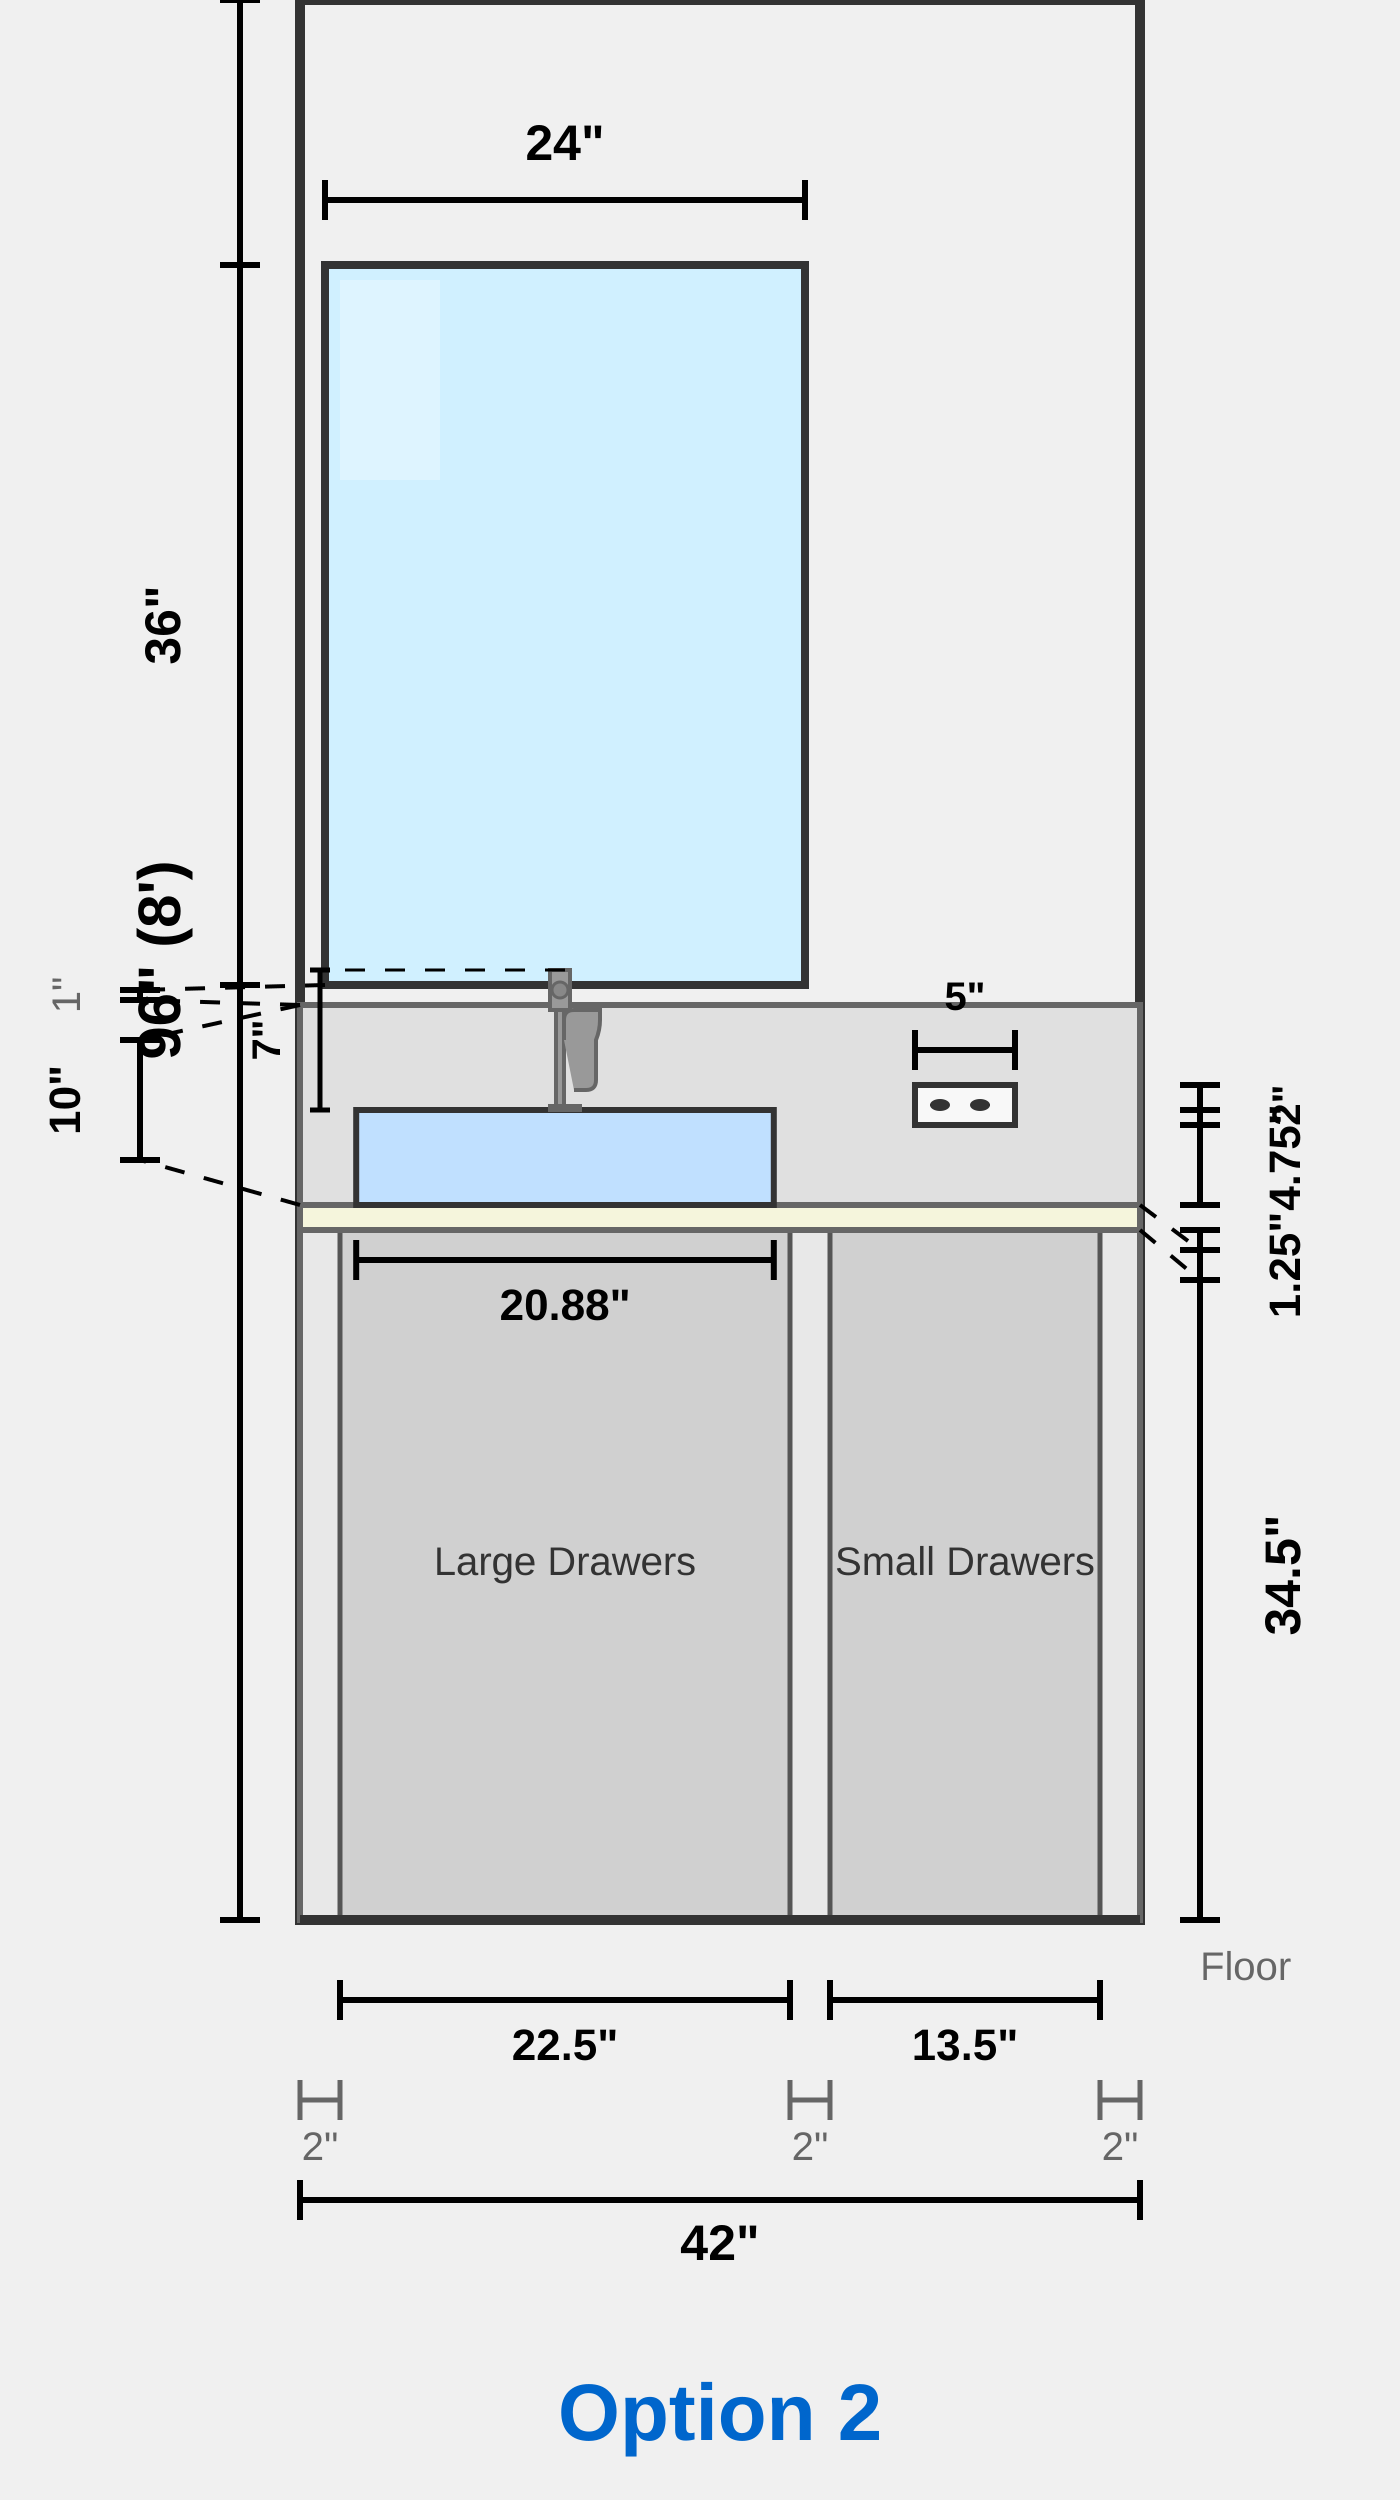
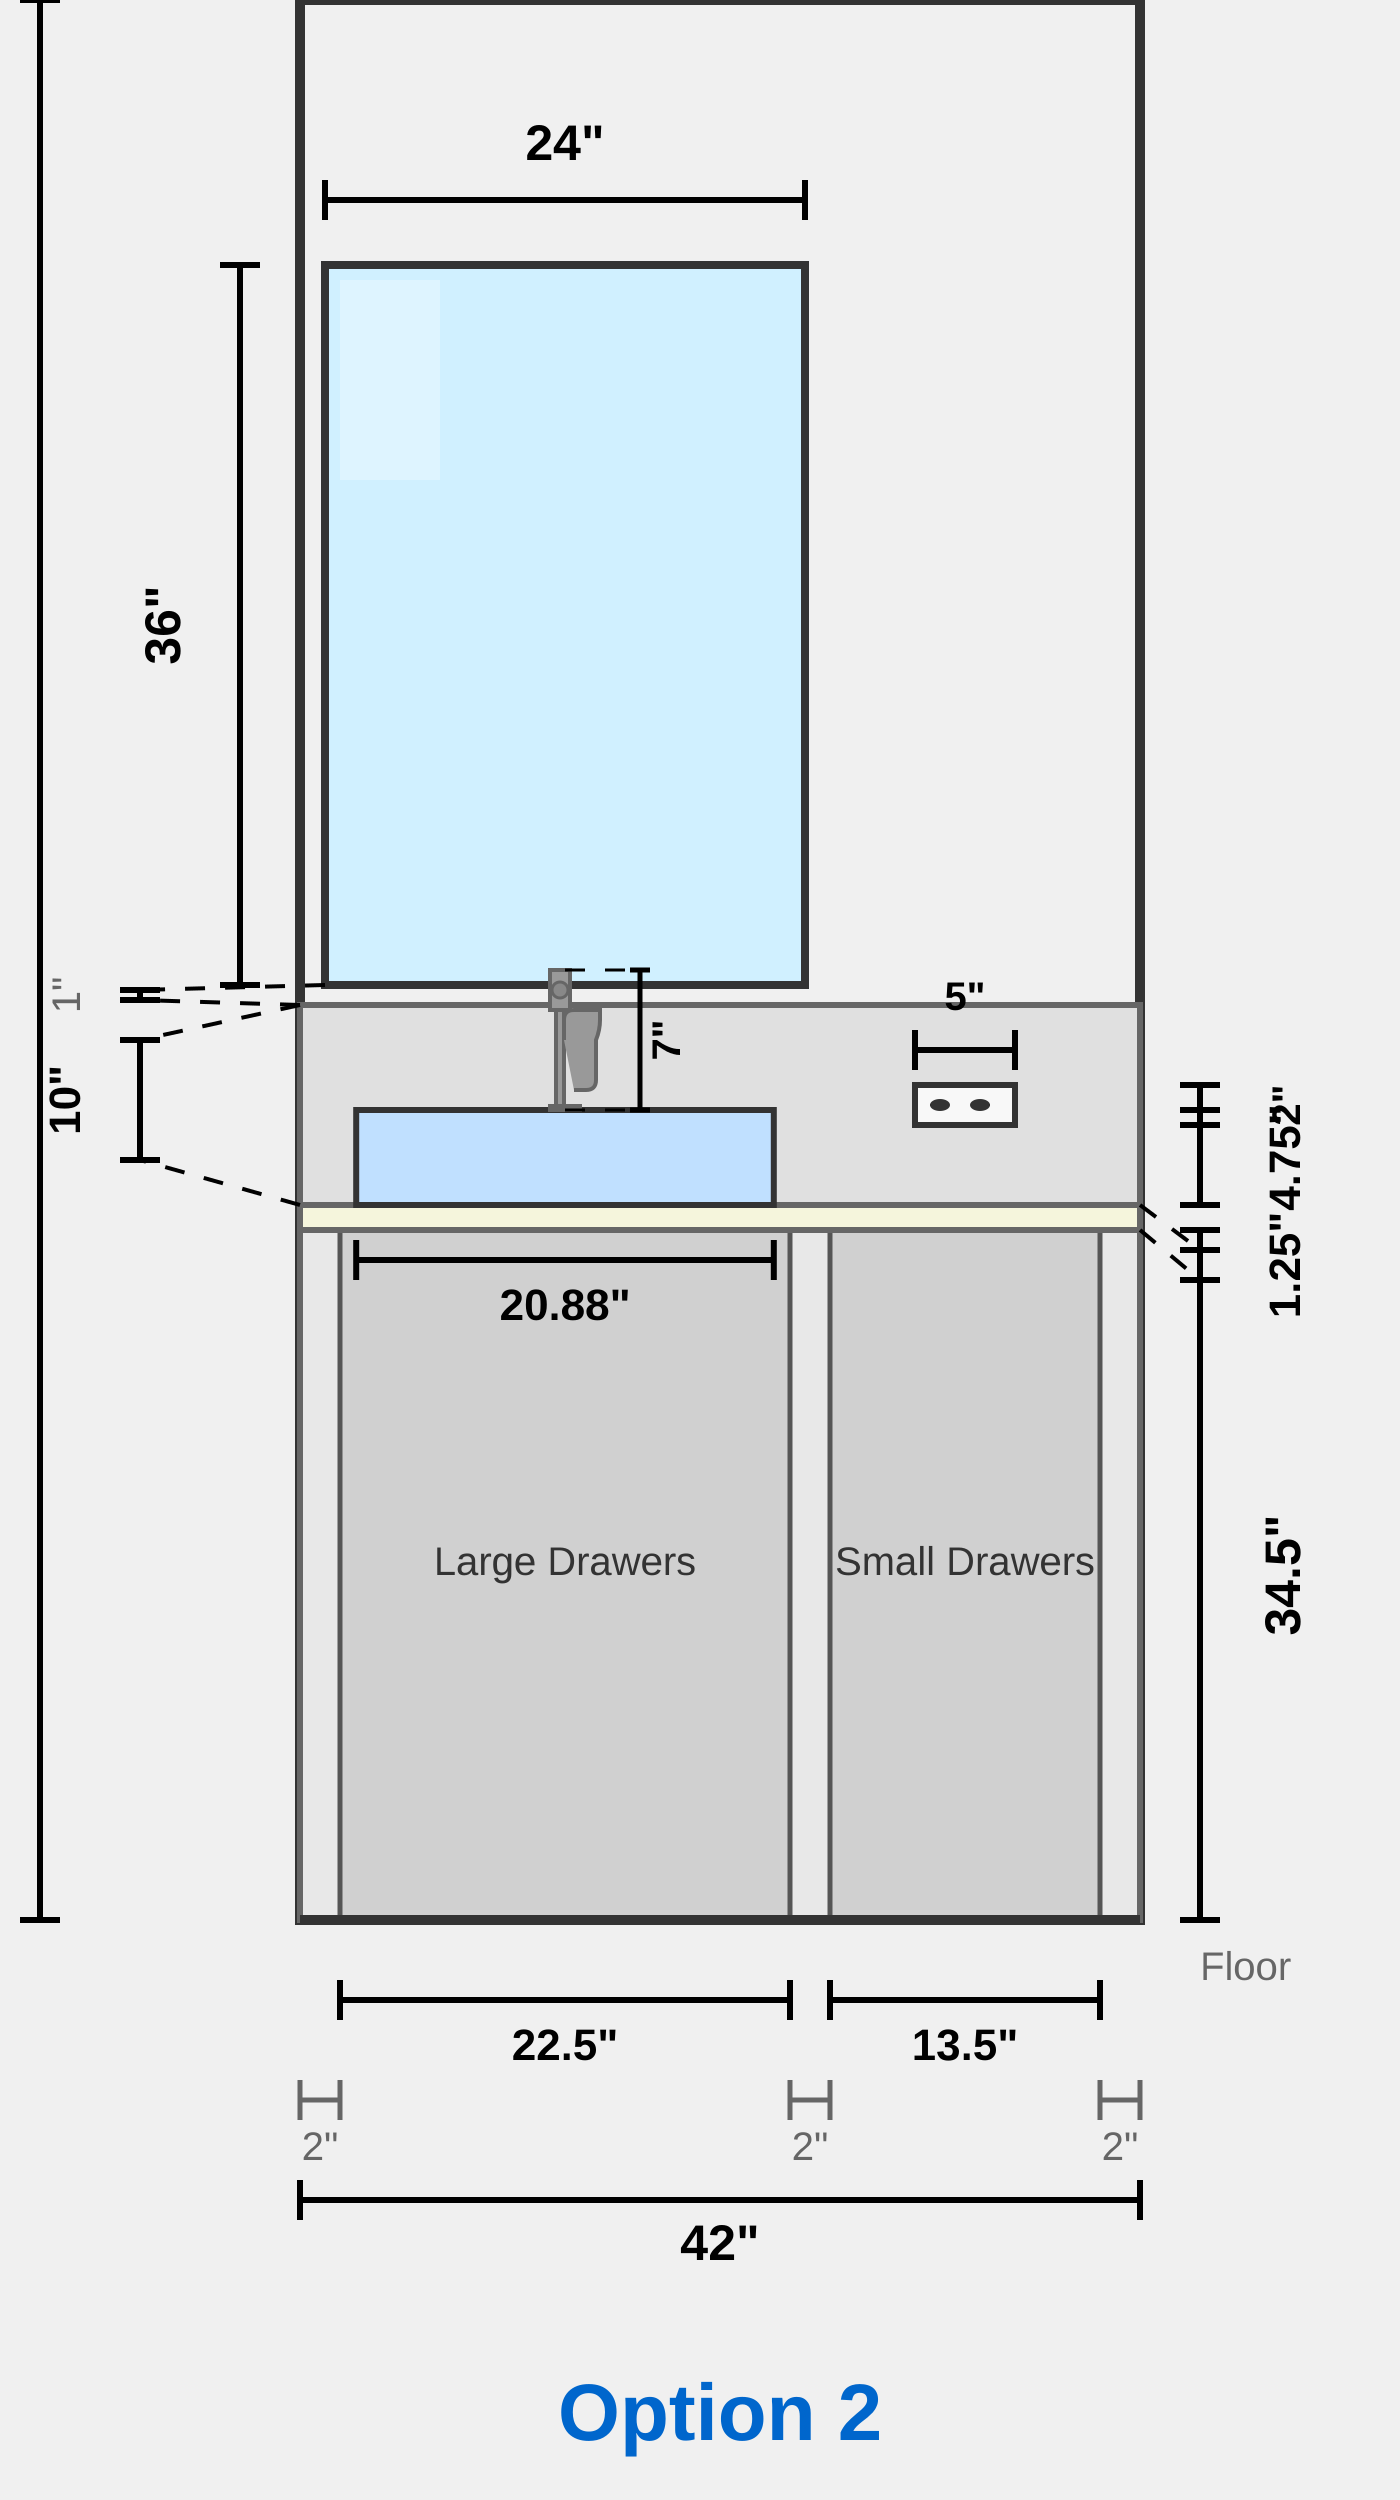
<svg xmlns="http://www.w3.org/2000/svg" viewBox="-15 0 70 125" style="border: 1px solid #ccc; background: white;">
  <rect x="0" y="0" width="42" height="96" fill="none" stroke="#333" stroke-width="0.5" />
  <rect x="0" y="61.5" width="42" height="34.5" fill="#e8e8e8" stroke="#666" stroke-width="0.3" />
  <rect x="2" y="61.5" width="22.5" height="34.5" fill="#d0d0d0" stroke="#555" stroke-width="0.25" />
  <rect x="26.5" y="61.5" width="13.5" height="34.5" fill="#d0d0d0" stroke="#555" stroke-width="0.25" />
  <rect x="1.25" y="13.25" width="24" height="36" fill="#d0f0ff" stroke="#333" stroke-width="0.4" />
  <rect x="2" y="14" width="5" height="10" fill="#ffffff" opacity="0.3" stroke="none" />
  <rect x="0" y="50.25" width="42" height="10" fill="#e0e0e0" stroke="#666" stroke-width="0.3" />
  <rect x="30.75" y="54.25" width="5" height="2" fill="#f8f8f8" stroke="#333" stroke-width="0.3" />
  <ellipse cx="32" cy="55.25" rx="0.5" ry="0.3" fill="#333" />
  <ellipse cx="34" cy="55.25" rx="0.5" ry="0.3" fill="#333" />
  <line x1="32" y1="55.25" x2="31.5" y2="55.25" stroke="#333" stroke-width="0.1" />
  <line x1="34" y1="55.25" x2="34.5" y2="55.25" stroke="#333" stroke-width="0.1" />
  <rect x="0" y="60.25" width="42" height="1.25" fill="#f5f5dc" stroke="#666" stroke-width="0.3" />
  <rect x="2.81" y="55.5" width="20.88" height="4.75" fill="#c0e0ff" stroke="#333" stroke-width="0.3" />
  <rect x="12.5" y="55.3" width="1.5" height="0.2" fill="#999" stroke="#666" stroke-width="0.2" />
  <rect x="12.8" y="50.5" width="0.4" height="4.8" fill="#999" stroke="#666" stroke-width="0.2" />
  <rect x="12.5" y="48.5" width="1" height="2" fill="#999" stroke="#666" stroke-width="0.2" />
  <path d="M 13.2 52 L 13.2 51 Q 13.2 50.5 13.7 50.5 L 15 50.5 L 15 51 Q 15 51.5 14.8 52 L 14.8 54 Q 14.8 54.5 14.3 54.5 L 13.7 54.5" fill="#999" stroke="#666" stroke-width="0.2" />
  <circle cx="13" cy="49.5" r="0.4" fill="#888" stroke="#666" stroke-width="0.15" />
  <text x="13.25" y="78.75" font-family="Arial, sans-serif" font-size="2" text-anchor="middle" fill="#333">Large Drawers</text>
  <text x="33.25" y="78.75" font-family="Arial, sans-serif" font-size="2" text-anchor="middle" fill="#333">Small Drawers</text>
-   <line x1="-3" y1="0" x2="-3" y2="96" stroke="#000" stroke-width="0.3" />
-   <line x1="-2" y1="0" x2="-4" y2="0" stroke="#000" stroke-width="0.3" />
-   <line x1="-2" y1="96" x2="-4" y2="96" stroke="#000" stroke-width="0.3" />
-   <text x="-6" y="48" font-family="Arial, sans-serif" font-size="3" text-anchor="middle" fill="#000" font-weight="bold" transform="rotate(-90 -6 48)">96" (8')</text>
+   <line x1="-13" y1="0" x2="-13" y2="96" stroke="#000" stroke-width="0.3" />
+   <line x1="-12" y1="0" x2="-14" y2="0" stroke="#000" stroke-width="0.3" />
+   <line x1="-12" y1="96" x2="-14" y2="96" stroke="#000" stroke-width="0.3" />
+   <text x="-16" y="48" font-family="Arial, sans-serif" font-size="3" text-anchor="middle" fill="#000" font-weight="bold" transform="rotate(-90 -16 48)">96" (8')</text>
  <line x1="-8" y1="52" x2="-8" y2="58" stroke="#000" stroke-width="0.3" />
  <line x1="-9" y1="52" x2="-7" y2="52" stroke="#000" stroke-width="0.3" />
  <line x1="-9" y1="58" x2="-7" y2="58" stroke="#000" stroke-width="0.3" />
  <line x1="0" y1="50.25" x2="-8" y2="52" stroke="#000" stroke-width="0.2" stroke-dasharray="1,1" />
  <line x1="0" y1="60.25" x2="-8" y2="58" stroke="#000" stroke-width="0.2" stroke-dasharray="1,1" />
  <text x="-11" y="55" font-family="Arial, sans-serif" font-size="2.2" text-anchor="middle" fill="#000" font-weight="bold" transform="rotate(-90 -11 55)">10"</text>
-   <line x1="1" y1="48.5" x2="1" y2="55.5" stroke="#000" stroke-width="0.25" />
-   <line x1="0.5" y1="48.5" x2="1.5" y2="48.5" stroke="#000" stroke-width="0.25" />
-   <line x1="0.5" y1="55.5" x2="1.5" y2="55.5" stroke="#000" stroke-width="0.25" />
-   <line x1="13.25" y1="48.5" x2="1" y2="48.5" stroke="#000" stroke-width="0.15" stroke-dasharray="1,1" />
-   <text x="-1" y="52" font-family="Arial, sans-serif" font-size="2" text-anchor="middle" fill="#000" font-weight="bold" transform="rotate(-90 -1 52)">7"</text>
+   <line x1="17" y1="48.5" x2="17" y2="55.5" stroke="#000" stroke-width="0.25" />
+   <line x1="16.5" y1="48.5" x2="17.5" y2="48.5" stroke="#000" stroke-width="0.25" />
+   <line x1="16.5" y1="55.5" x2="17.5" y2="55.5" stroke="#000" stroke-width="0.25" />
+   <line x1="13.25" y1="48.5" x2="17" y2="48.5" stroke="#000" stroke-width="0.15" stroke-dasharray="1,1" />
+   <line x1="13.25" y1="55.5" x2="17" y2="55.5" stroke="#000" stroke-width="0.15" stroke-dasharray="1,1" />
+   <text x="19" y="52" font-family="Arial, sans-serif" font-size="2" text-anchor="middle" fill="#000" font-weight="bold" transform="rotate(-90 19 52)">7"</text>
  <line x1="-3" y1="13.25" x2="-3" y2="49.25" stroke="#000" stroke-width="0.3" />
  <line x1="-2" y1="13.25" x2="-4" y2="13.25" stroke="#000" stroke-width="0.3" />
  <line x1="-2" y1="49.25" x2="-4" y2="49.25" stroke="#000" stroke-width="0.3" />
  <text x="-6" y="31.25" font-family="Arial, sans-serif" font-size="2.5" text-anchor="middle" fill="#000" font-weight="bold" transform="rotate(-90 -6 31.25)">36"</text>
  <line x1="1.25" y1="10" x2="25.25" y2="10" stroke="#000" stroke-width="0.3" />
  <line x1="1.25" y1="9" x2="1.25" y2="11" stroke="#000" stroke-width="0.3" />
  <line x1="25.25" y1="9" x2="25.25" y2="11" stroke="#000" stroke-width="0.3" />
  <text x="13.25" y="8" font-family="Arial, sans-serif" font-size="2.5" text-anchor="middle" fill="#000" font-weight="bold">24"</text>
  <line x1="-8" y1="49.5" x2="-8" y2="50" stroke="#000" stroke-width="0.3" />
  <line x1="-9" y1="49.5" x2="-7" y2="49.5" stroke="#000" stroke-width="0.3" />
  <line x1="-9" y1="50" x2="-7" y2="50" stroke="#000" stroke-width="0.3" />
  <line x1="1.25" y1="49.25" x2="-8" y2="49.5" stroke="#000" stroke-width="0.2" stroke-dasharray="1,1" />
  <line x1="0" y1="50.25" x2="-8" y2="50" stroke="#000" stroke-width="0.2" stroke-dasharray="1,1" />
  <text x="-11" y="49.75" font-family="Arial, sans-serif" font-size="2" text-anchor="middle" fill="#666" transform="rotate(-90 -11 49.75)">1"</text>
  <line x1="30.75" y1="52.5" x2="35.75" y2="52.5" stroke="#000" stroke-width="0.3" />
  <line x1="30.75" y1="51.5" x2="30.75" y2="53.5" stroke="#000" stroke-width="0.3" />
  <line x1="35.75" y1="51.5" x2="35.75" y2="53.5" stroke="#000" stroke-width="0.3" />
  <text x="33.25" y="50.5" font-family="Arial, sans-serif" font-size="2" text-anchor="middle" fill="#000" font-weight="bold">5"</text>
  <line x1="45" y1="54.25" x2="45" y2="56.25" stroke="#000" stroke-width="0.3" />
  <line x1="44" y1="54.25" x2="46" y2="54.25" stroke="#000" stroke-width="0.3" />
  <line x1="44" y1="56.25" x2="46" y2="56.25" stroke="#000" stroke-width="0.3" />
  <text x="50" y="55.25" font-family="Arial, sans-serif" font-size="2" text-anchor="middle" fill="#000" font-weight="bold" transform="rotate(-90 50 55.25)">2"</text>
  <line x1="45" y1="61.5" x2="45" y2="96" stroke="#000" stroke-width="0.3" />
  <line x1="44" y1="61.5" x2="46" y2="61.5" stroke="#000" stroke-width="0.3" />
  <line x1="44" y1="96" x2="46" y2="96" stroke="#000" stroke-width="0.3" />
  <text x="50" y="78.75" font-family="Arial, sans-serif" font-size="2.5" text-anchor="middle" fill="#000" font-weight="bold" transform="rotate(-90 50 78.75)">34.5"</text>
  <line x1="45" y1="55.5" x2="45" y2="60.25" stroke="#000" stroke-width="0.3" />
  <line x1="44" y1="55.5" x2="46" y2="55.5" stroke="#000" stroke-width="0.3" />
  <line x1="44" y1="60.25" x2="46" y2="60.25" stroke="#000" stroke-width="0.3" />
  <text x="50" y="57.875" font-family="Arial, sans-serif" font-size="2.2" text-anchor="middle" fill="#000" font-weight="bold" transform="rotate(-90 50 57.875)">4.75"</text>
  <line x1="45" y1="62.5" x2="45" y2="64" stroke="#000" stroke-width="0.3" />
  <line x1="44" y1="62.5" x2="46" y2="62.5" stroke="#000" stroke-width="0.3" />
  <line x1="44" y1="64" x2="46" y2="64" stroke="#000" stroke-width="0.3" />
  <line x1="42" y1="60.25" x2="45" y2="62.5" stroke="#000" stroke-width="0.2" stroke-dasharray="1,1" />
  <line x1="42" y1="61.5" x2="45" y2="64" stroke="#000" stroke-width="0.2" stroke-dasharray="1,1" />
  <text x="50" y="63.25" font-family="Arial, sans-serif" font-size="2.2" text-anchor="middle" fill="#000" font-weight="bold" transform="rotate(-90 50 63.25)">1.25"</text>
  <line x1="0" y1="96" x2="42" y2="96" stroke="#333" stroke-width="0.5" />
  <text x="45" y="99" font-family="Arial, sans-serif" font-size="2" text-anchor="start" fill="#666">Floor</text>
  <line x1="2" y1="100" x2="24.5" y2="100" stroke="#000" stroke-width="0.3" />
  <line x1="2" y1="99" x2="2" y2="101" stroke="#000" stroke-width="0.3" />
  <line x1="24.5" y1="99" x2="24.5" y2="101" stroke="#000" stroke-width="0.3" />
  <text x="13.25" y="103" font-family="Arial, sans-serif" font-size="2.2" text-anchor="middle" fill="#000" font-weight="bold">22.5"</text>
  <line x1="26.5" y1="100" x2="40" y2="100" stroke="#000" stroke-width="0.3" />
  <line x1="26.5" y1="99" x2="26.5" y2="101" stroke="#000" stroke-width="0.3" />
  <line x1="40" y1="99" x2="40" y2="101" stroke="#000" stroke-width="0.3" />
  <text x="33.25" y="103" font-family="Arial, sans-serif" font-size="2.2" text-anchor="middle" fill="#000" font-weight="bold">13.5"</text>
  <line x1="0" y1="105" x2="2" y2="105" stroke="#666" stroke-width="0.25" />
  <line x1="0" y1="104" x2="0" y2="106" stroke="#666" stroke-width="0.25" />
  <line x1="2" y1="104" x2="2" y2="106" stroke="#666" stroke-width="0.25" />
  <text x="1" y="108" font-family="Arial, sans-serif" font-size="2" text-anchor="middle" fill="#666">2"</text>
  <line x1="24.5" y1="105" x2="26.5" y2="105" stroke="#666" stroke-width="0.25" />
  <line x1="24.5" y1="104" x2="24.5" y2="106" stroke="#666" stroke-width="0.25" />
  <line x1="26.5" y1="104" x2="26.5" y2="106" stroke="#666" stroke-width="0.25" />
  <text x="25.5" y="108" font-family="Arial, sans-serif" font-size="2" text-anchor="middle" fill="#666">2"</text>
  <line x1="40" y1="105" x2="42" y2="105" stroke="#666" stroke-width="0.25" />
  <line x1="40" y1="104" x2="40" y2="106" stroke="#666" stroke-width="0.25" />
  <line x1="42" y1="104" x2="42" y2="106" stroke="#666" stroke-width="0.25" />
  <text x="41" y="108" font-family="Arial, sans-serif" font-size="2" text-anchor="middle" fill="#666">2"</text>
  <line x1="0" y1="110" x2="42" y2="110" stroke="#000" stroke-width="0.3" />
  <line x1="0" y1="109" x2="0" y2="111" stroke="#000" stroke-width="0.3" />
  <line x1="42" y1="109" x2="42" y2="111" stroke="#000" stroke-width="0.3" />
  <text x="21" y="113" font-family="Arial, sans-serif" font-size="2.5" text-anchor="middle" fill="#000" font-weight="bold">42"</text>
  <line x1="2.81" y1="63" x2="23.69" y2="63" stroke="#000" stroke-width="0.3" />
  <line x1="2.81" y1="62" x2="2.81" y2="64" stroke="#000" stroke-width="0.3" />
  <line x1="23.69" y1="62" x2="23.69" y2="64" stroke="#000" stroke-width="0.3" />
  <text x="13.25" y="66" font-family="Arial, sans-serif" font-size="2.2" text-anchor="middle" fill="#000" font-weight="bold">20.88"</text>
  <text x="21" y="122" font-family="Arial, sans-serif" font-size="4" text-anchor="middle" fill="#0066cc" font-weight="bold">Option 2</text>
</svg>
